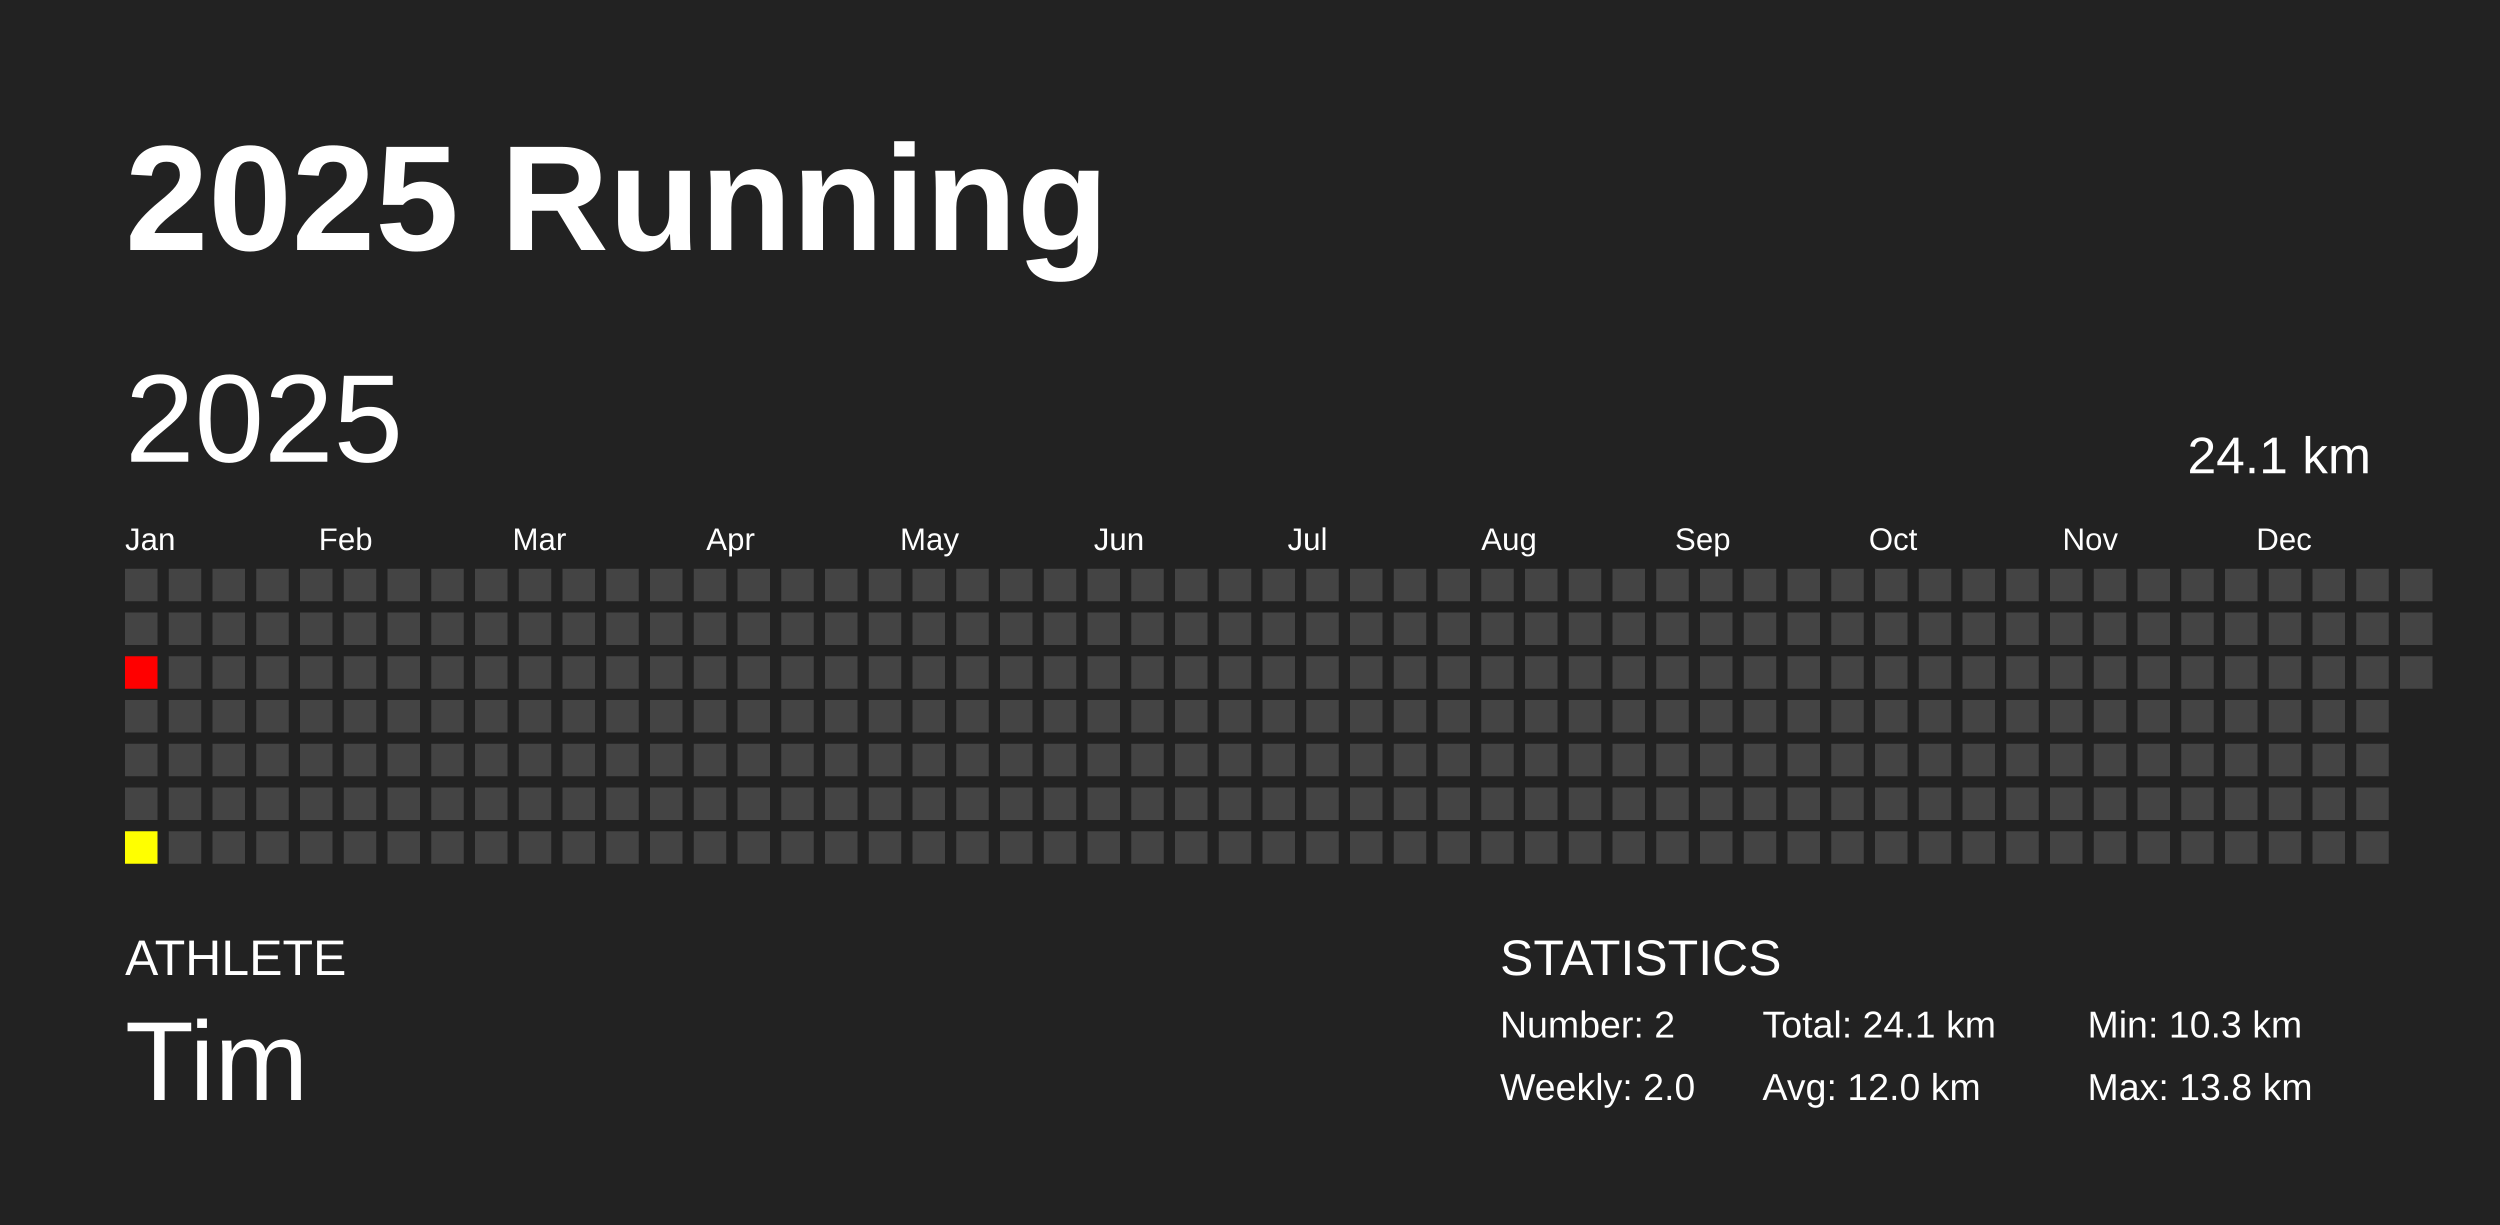
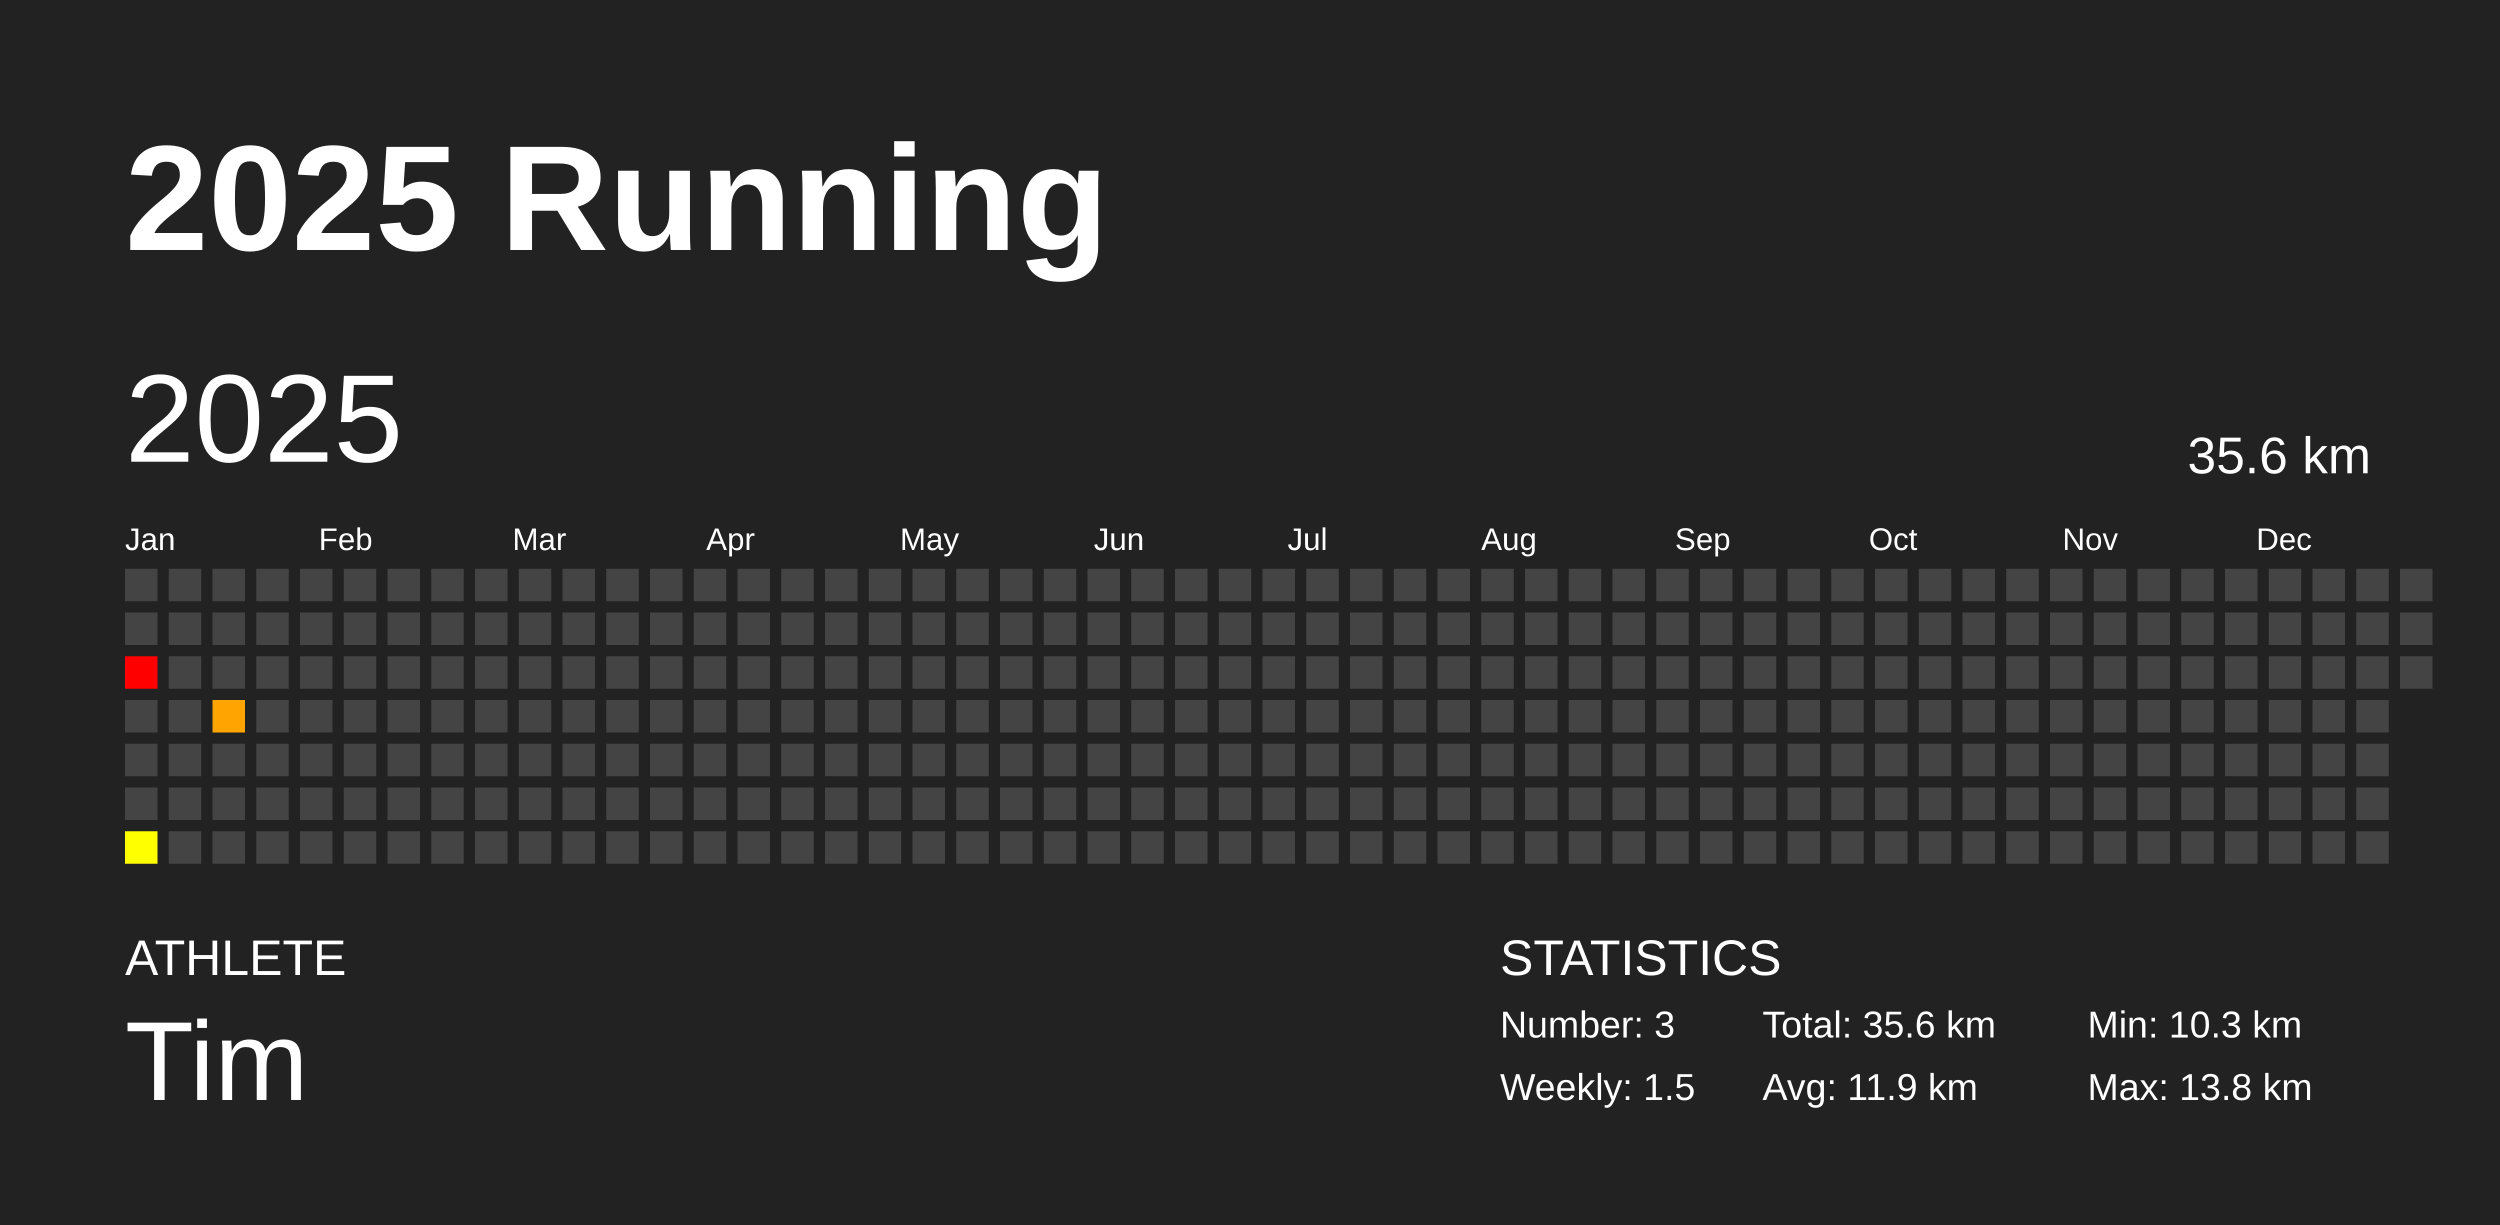
<svg xmlns="http://www.w3.org/2000/svg" baseProfile="full" height="98mm" version="1.1" viewBox="0,0,200,98" width="200mm">
  <defs />
  <rect fill="#222222" height="98" width="200" x="0" y="0" />
  <text fill="#FFFFFF" style="font-size:12px; font-family:Arial; font-weight:bold;" x="10" y="20">2025 Running</text>
  <text fill="#FFFFFF" style="font-size:4px; font-family:Arial" x="10" y="78">ATHLETE</text>
  <text fill="#FFFFFF" style="font-size:9px; font-family:Arial" x="10" y="88">Tim</text>
  <text fill="#FFFFFF" style="font-size:4px; font-family:Arial" x="120" y="78">STATISTICS</text>
-   <text fill="#FFFFFF" style="font-size:3px; font-family:Arial" x="120" y="83">Number: 2</text>
-   <text fill="#FFFFFF" style="font-size:3px; font-family:Arial" x="120" y="88">Weekly: 2.0</text>
-   <text fill="#FFFFFF" style="font-size:3px; font-family:Arial" x="141" y="83">Total: 24.1 km</text>
-   <text fill="#FFFFFF" style="font-size:3px; font-family:Arial" x="141" y="88">Avg: 12.0 km</text>
+   <text fill="#FFFFFF" style="font-size:3px; font-family:Arial" x="120" y="83">Number: 3</text>
+   <text fill="#FFFFFF" style="font-size:3px; font-family:Arial" x="120" y="88">Weekly: 1.5</text>
+   <text fill="#FFFFFF" style="font-size:3px; font-family:Arial" x="141" y="83">Total: 35.6 km</text>
+   <text fill="#FFFFFF" style="font-size:3px; font-family:Arial" x="141" y="88">Avg: 11.9 km</text>
  <text fill="#FFFFFF" style="font-size:3px; font-family:Arial" x="167" y="83">Min: 10.3 km</text>
  <text fill="#FFFFFF" style="font-size:3px; font-family:Arial" x="167" y="88">Max: 13.8 km</text>
  <text dominant-baseline="hanging" fill="#FFFFFF" style="font-size:10.0px; font-family:Arial;" x="10" y="30">2025</text>
-   <text dominant-baseline="hanging" fill="#FFFFFF" style="font-size:4.125px; font-family:Arial;" x="175" y="35">24.1 km</text>
+   <text dominant-baseline="hanging" fill="#FFFFFF" style="font-size:4.125px; font-family:Arial;" x="175" y="35">35.6 km</text>
  <text fill="#FFFFFF" style="font-size:2.5px; font-family:Arial" x="10.0" y="44">Jan</text>
  <text fill="#FFFFFF" style="font-size:2.5px; font-family:Arial" x="25.5" y="44">Feb</text>
  <text fill="#FFFFFF" style="font-size:2.5px; font-family:Arial" x="41.0" y="44">Mar</text>
  <text fill="#FFFFFF" style="font-size:2.5px; font-family:Arial" x="56.5" y="44">Apr</text>
  <text fill="#FFFFFF" style="font-size:2.5px; font-family:Arial" x="72.0" y="44">May</text>
  <text fill="#FFFFFF" style="font-size:2.5px; font-family:Arial" x="87.5" y="44">Jun</text>
  <text fill="#FFFFFF" style="font-size:2.5px; font-family:Arial" x="103.0" y="44">Jul</text>
  <text fill="#FFFFFF" style="font-size:2.5px; font-family:Arial" x="118.5" y="44">Aug</text>
  <text fill="#FFFFFF" style="font-size:2.5px; font-family:Arial" x="134.0" y="44">Sep</text>
  <text fill="#FFFFFF" style="font-size:2.5px; font-family:Arial" x="149.5" y="44">Oct</text>
  <text fill="#FFFFFF" style="font-size:2.5px; font-family:Arial" x="165.0" y="44">Nov</text>
  <text fill="#FFFFFF" style="font-size:2.5px; font-family:Arial" x="180.5" y="44">Dec</text>
  <rect fill="#444444" height="2.6" width="2.6" x="10.0" y="45.5" />
  <rect fill="#444444" height="2.6" width="2.6" x="10.0" y="49.0" />
  <rect fill="#ff0000" height="2.6" width="2.6" x="10.0" y="52.5" />
  <rect fill="#444444" height="2.6" width="2.6" x="10.0" y="56.0" />
  <rect fill="#444444" height="2.6" width="2.6" x="10.0" y="59.5" />
  <rect fill="#444444" height="2.6" width="2.6" x="10.0" y="63.0" />
  <rect fill="#ffff00" height="2.6" width="2.6" x="10.0" y="66.5" />
  <rect fill="#444444" height="2.6" width="2.6" x="13.5" y="45.5" />
  <rect fill="#444444" height="2.6" width="2.6" x="13.5" y="49.0" />
  <rect fill="#444444" height="2.6" width="2.6" x="13.5" y="52.5" />
  <rect fill="#444444" height="2.6" width="2.6" x="13.5" y="56.0" />
  <rect fill="#444444" height="2.6" width="2.6" x="13.5" y="59.5" />
  <rect fill="#444444" height="2.6" width="2.6" x="13.5" y="63.0" />
  <rect fill="#444444" height="2.6" width="2.6" x="13.5" y="66.5" />
  <rect fill="#444444" height="2.6" width="2.6" x="17.0" y="45.5" />
  <rect fill="#444444" height="2.6" width="2.6" x="17.0" y="49.0" />
  <rect fill="#444444" height="2.6" width="2.6" x="17.0" y="52.5" />
-   <rect fill="#444444" height="2.6" width="2.6" x="17.0" y="56.0" />
+   <rect fill="#ffa400" height="2.6" width="2.6" x="17.0" y="56.0" />
  <rect fill="#444444" height="2.6" width="2.6" x="17.0" y="59.5" />
  <rect fill="#444444" height="2.6" width="2.6" x="17.0" y="63.0" />
  <rect fill="#444444" height="2.6" width="2.6" x="17.0" y="66.5" />
  <rect fill="#444444" height="2.6" width="2.6" x="20.5" y="45.5" />
  <rect fill="#444444" height="2.6" width="2.6" x="20.5" y="49.0" />
  <rect fill="#444444" height="2.6" width="2.6" x="20.5" y="52.5" />
  <rect fill="#444444" height="2.6" width="2.6" x="20.5" y="56.0" />
  <rect fill="#444444" height="2.6" width="2.6" x="20.5" y="59.5" />
  <rect fill="#444444" height="2.6" width="2.6" x="20.5" y="63.0" />
  <rect fill="#444444" height="2.6" width="2.6" x="20.5" y="66.5" />
  <rect fill="#444444" height="2.6" width="2.6" x="24.0" y="45.5" />
  <rect fill="#444444" height="2.6" width="2.6" x="24.0" y="49.0" />
  <rect fill="#444444" height="2.6" width="2.6" x="24.0" y="52.5" />
  <rect fill="#444444" height="2.6" width="2.6" x="24.0" y="56.0" />
  <rect fill="#444444" height="2.6" width="2.6" x="24.0" y="59.5" />
  <rect fill="#444444" height="2.6" width="2.6" x="24.0" y="63.0" />
  <rect fill="#444444" height="2.6" width="2.6" x="24.0" y="66.5" />
  <rect fill="#444444" height="2.6" width="2.6" x="27.5" y="45.5" />
  <rect fill="#444444" height="2.6" width="2.6" x="27.5" y="49.0" />
  <rect fill="#444444" height="2.6" width="2.6" x="27.5" y="52.5" />
  <rect fill="#444444" height="2.6" width="2.6" x="27.5" y="56.0" />
  <rect fill="#444444" height="2.6" width="2.6" x="27.5" y="59.5" />
  <rect fill="#444444" height="2.6" width="2.6" x="27.5" y="63.0" />
  <rect fill="#444444" height="2.6" width="2.6" x="27.5" y="66.5" />
  <rect fill="#444444" height="2.6" width="2.6" x="31.0" y="45.5" />
  <rect fill="#444444" height="2.6" width="2.6" x="31.0" y="49.0" />
  <rect fill="#444444" height="2.6" width="2.6" x="31.0" y="52.5" />
  <rect fill="#444444" height="2.6" width="2.6" x="31.0" y="56.0" />
  <rect fill="#444444" height="2.6" width="2.6" x="31.0" y="59.5" />
  <rect fill="#444444" height="2.6" width="2.6" x="31.0" y="63.0" />
  <rect fill="#444444" height="2.6" width="2.6" x="31.0" y="66.5" />
  <rect fill="#444444" height="2.6" width="2.6" x="34.5" y="45.5" />
  <rect fill="#444444" height="2.6" width="2.6" x="34.5" y="49.0" />
  <rect fill="#444444" height="2.6" width="2.6" x="34.5" y="52.5" />
  <rect fill="#444444" height="2.6" width="2.6" x="34.5" y="56.0" />
  <rect fill="#444444" height="2.6" width="2.6" x="34.5" y="59.5" />
  <rect fill="#444444" height="2.6" width="2.6" x="34.5" y="63.0" />
  <rect fill="#444444" height="2.6" width="2.6" x="34.5" y="66.5" />
  <rect fill="#444444" height="2.6" width="2.6" x="38.0" y="45.5" />
  <rect fill="#444444" height="2.6" width="2.6" x="38.0" y="49.0" />
  <rect fill="#444444" height="2.6" width="2.6" x="38.0" y="52.5" />
  <rect fill="#444444" height="2.6" width="2.6" x="38.0" y="56.0" />
  <rect fill="#444444" height="2.6" width="2.6" x="38.0" y="59.5" />
  <rect fill="#444444" height="2.6" width="2.6" x="38.0" y="63.0" />
  <rect fill="#444444" height="2.6" width="2.6" x="38.0" y="66.5" />
  <rect fill="#444444" height="2.6" width="2.6" x="41.5" y="45.5" />
  <rect fill="#444444" height="2.6" width="2.6" x="41.5" y="49.0" />
  <rect fill="#444444" height="2.6" width="2.6" x="41.5" y="52.5" />
  <rect fill="#444444" height="2.6" width="2.6" x="41.5" y="56.0" />
  <rect fill="#444444" height="2.6" width="2.6" x="41.5" y="59.5" />
  <rect fill="#444444" height="2.6" width="2.6" x="41.5" y="63.0" />
  <rect fill="#444444" height="2.6" width="2.6" x="41.5" y="66.5" />
  <rect fill="#444444" height="2.6" width="2.6" x="45.0" y="45.5" />
  <rect fill="#444444" height="2.6" width="2.6" x="45.0" y="49.0" />
  <rect fill="#444444" height="2.6" width="2.6" x="45.0" y="52.5" />
  <rect fill="#444444" height="2.6" width="2.6" x="45.0" y="56.0" />
  <rect fill="#444444" height="2.6" width="2.6" x="45.0" y="59.5" />
  <rect fill="#444444" height="2.6" width="2.6" x="45.0" y="63.0" />
  <rect fill="#444444" height="2.6" width="2.6" x="45.0" y="66.5" />
  <rect fill="#444444" height="2.6" width="2.6" x="48.5" y="45.5" />
  <rect fill="#444444" height="2.6" width="2.6" x="48.5" y="49.0" />
  <rect fill="#444444" height="2.6" width="2.6" x="48.5" y="52.5" />
  <rect fill="#444444" height="2.6" width="2.6" x="48.5" y="56.0" />
  <rect fill="#444444" height="2.6" width="2.6" x="48.5" y="59.5" />
  <rect fill="#444444" height="2.6" width="2.6" x="48.5" y="63.0" />
  <rect fill="#444444" height="2.6" width="2.6" x="48.5" y="66.5" />
  <rect fill="#444444" height="2.6" width="2.6" x="52.0" y="45.5" />
  <rect fill="#444444" height="2.6" width="2.6" x="52.0" y="49.0" />
  <rect fill="#444444" height="2.6" width="2.6" x="52.0" y="52.5" />
  <rect fill="#444444" height="2.6" width="2.6" x="52.0" y="56.0" />
  <rect fill="#444444" height="2.6" width="2.6" x="52.0" y="59.5" />
  <rect fill="#444444" height="2.6" width="2.6" x="52.0" y="63.0" />
  <rect fill="#444444" height="2.6" width="2.6" x="52.0" y="66.5" />
  <rect fill="#444444" height="2.6" width="2.6" x="55.5" y="45.5" />
  <rect fill="#444444" height="2.6" width="2.6" x="55.5" y="49.0" />
  <rect fill="#444444" height="2.6" width="2.6" x="55.5" y="52.5" />
  <rect fill="#444444" height="2.6" width="2.6" x="55.5" y="56.0" />
  <rect fill="#444444" height="2.6" width="2.6" x="55.5" y="59.5" />
  <rect fill="#444444" height="2.6" width="2.6" x="55.5" y="63.0" />
  <rect fill="#444444" height="2.6" width="2.6" x="55.5" y="66.5" />
  <rect fill="#444444" height="2.6" width="2.6" x="59.0" y="45.5" />
  <rect fill="#444444" height="2.6" width="2.6" x="59.0" y="49.0" />
  <rect fill="#444444" height="2.6" width="2.6" x="59.0" y="52.5" />
  <rect fill="#444444" height="2.6" width="2.6" x="59.0" y="56.0" />
  <rect fill="#444444" height="2.6" width="2.6" x="59.0" y="59.5" />
  <rect fill="#444444" height="2.6" width="2.6" x="59.0" y="63.0" />
  <rect fill="#444444" height="2.6" width="2.6" x="59.0" y="66.5" />
  <rect fill="#444444" height="2.6" width="2.6" x="62.5" y="45.5" />
  <rect fill="#444444" height="2.6" width="2.6" x="62.5" y="49.0" />
  <rect fill="#444444" height="2.6" width="2.6" x="62.5" y="52.5" />
  <rect fill="#444444" height="2.6" width="2.6" x="62.5" y="56.0" />
  <rect fill="#444444" height="2.6" width="2.6" x="62.5" y="59.5" />
  <rect fill="#444444" height="2.6" width="2.6" x="62.5" y="63.0" />
  <rect fill="#444444" height="2.6" width="2.6" x="62.5" y="66.5" />
  <rect fill="#444444" height="2.6" width="2.6" x="66.0" y="45.5" />
  <rect fill="#444444" height="2.6" width="2.6" x="66.0" y="49.0" />
  <rect fill="#444444" height="2.6" width="2.6" x="66.0" y="52.5" />
  <rect fill="#444444" height="2.6" width="2.6" x="66.0" y="56.0" />
  <rect fill="#444444" height="2.6" width="2.6" x="66.0" y="59.5" />
  <rect fill="#444444" height="2.6" width="2.6" x="66.0" y="63.0" />
  <rect fill="#444444" height="2.6" width="2.6" x="66.0" y="66.5" />
  <rect fill="#444444" height="2.6" width="2.6" x="69.5" y="45.5" />
  <rect fill="#444444" height="2.6" width="2.6" x="69.5" y="49.0" />
  <rect fill="#444444" height="2.6" width="2.6" x="69.5" y="52.5" />
  <rect fill="#444444" height="2.6" width="2.6" x="69.5" y="56.0" />
  <rect fill="#444444" height="2.6" width="2.6" x="69.5" y="59.5" />
  <rect fill="#444444" height="2.6" width="2.6" x="69.5" y="63.0" />
  <rect fill="#444444" height="2.6" width="2.6" x="69.5" y="66.5" />
  <rect fill="#444444" height="2.6" width="2.6" x="73.0" y="45.5" />
  <rect fill="#444444" height="2.6" width="2.6" x="73.0" y="49.0" />
  <rect fill="#444444" height="2.6" width="2.6" x="73.0" y="52.5" />
  <rect fill="#444444" height="2.6" width="2.6" x="73.0" y="56.0" />
  <rect fill="#444444" height="2.6" width="2.6" x="73.0" y="59.5" />
  <rect fill="#444444" height="2.6" width="2.6" x="73.0" y="63.0" />
  <rect fill="#444444" height="2.6" width="2.6" x="73.0" y="66.5" />
  <rect fill="#444444" height="2.6" width="2.6" x="76.5" y="45.5" />
  <rect fill="#444444" height="2.6" width="2.6" x="76.5" y="49.0" />
  <rect fill="#444444" height="2.6" width="2.6" x="76.5" y="52.5" />
  <rect fill="#444444" height="2.6" width="2.6" x="76.5" y="56.0" />
  <rect fill="#444444" height="2.6" width="2.6" x="76.5" y="59.5" />
  <rect fill="#444444" height="2.6" width="2.6" x="76.5" y="63.0" />
  <rect fill="#444444" height="2.6" width="2.6" x="76.5" y="66.5" />
  <rect fill="#444444" height="2.6" width="2.6" x="80.0" y="45.5" />
  <rect fill="#444444" height="2.6" width="2.6" x="80.0" y="49.0" />
  <rect fill="#444444" height="2.6" width="2.6" x="80.0" y="52.5" />
  <rect fill="#444444" height="2.6" width="2.6" x="80.0" y="56.0" />
  <rect fill="#444444" height="2.6" width="2.6" x="80.0" y="59.5" />
  <rect fill="#444444" height="2.6" width="2.6" x="80.0" y="63.0" />
  <rect fill="#444444" height="2.6" width="2.6" x="80.0" y="66.5" />
  <rect fill="#444444" height="2.6" width="2.6" x="83.5" y="45.5" />
  <rect fill="#444444" height="2.6" width="2.6" x="83.5" y="49.0" />
  <rect fill="#444444" height="2.6" width="2.6" x="83.5" y="52.5" />
  <rect fill="#444444" height="2.6" width="2.6" x="83.5" y="56.0" />
  <rect fill="#444444" height="2.6" width="2.6" x="83.5" y="59.5" />
  <rect fill="#444444" height="2.6" width="2.6" x="83.5" y="63.0" />
  <rect fill="#444444" height="2.6" width="2.6" x="83.5" y="66.5" />
  <rect fill="#444444" height="2.6" width="2.6" x="87.0" y="45.5" />
  <rect fill="#444444" height="2.6" width="2.6" x="87.0" y="49.0" />
  <rect fill="#444444" height="2.6" width="2.6" x="87.0" y="52.5" />
  <rect fill="#444444" height="2.6" width="2.6" x="87.0" y="56.0" />
  <rect fill="#444444" height="2.6" width="2.6" x="87.0" y="59.5" />
  <rect fill="#444444" height="2.6" width="2.6" x="87.0" y="63.0" />
  <rect fill="#444444" height="2.6" width="2.6" x="87.0" y="66.5" />
  <rect fill="#444444" height="2.6" width="2.6" x="90.5" y="45.5" />
  <rect fill="#444444" height="2.6" width="2.6" x="90.5" y="49.0" />
  <rect fill="#444444" height="2.6" width="2.6" x="90.5" y="52.5" />
  <rect fill="#444444" height="2.6" width="2.6" x="90.5" y="56.0" />
  <rect fill="#444444" height="2.6" width="2.6" x="90.5" y="59.5" />
  <rect fill="#444444" height="2.6" width="2.6" x="90.5" y="63.0" />
  <rect fill="#444444" height="2.6" width="2.6" x="90.5" y="66.5" />
  <rect fill="#444444" height="2.6" width="2.6" x="94.0" y="45.5" />
  <rect fill="#444444" height="2.6" width="2.6" x="94.0" y="49.0" />
  <rect fill="#444444" height="2.6" width="2.6" x="94.0" y="52.5" />
  <rect fill="#444444" height="2.6" width="2.6" x="94.0" y="56.0" />
  <rect fill="#444444" height="2.6" width="2.6" x="94.0" y="59.5" />
  <rect fill="#444444" height="2.6" width="2.6" x="94.0" y="63.0" />
  <rect fill="#444444" height="2.6" width="2.6" x="94.0" y="66.5" />
  <rect fill="#444444" height="2.6" width="2.6" x="97.5" y="45.5" />
  <rect fill="#444444" height="2.6" width="2.6" x="97.5" y="49.0" />
  <rect fill="#444444" height="2.6" width="2.6" x="97.5" y="52.5" />
  <rect fill="#444444" height="2.6" width="2.6" x="97.5" y="56.0" />
  <rect fill="#444444" height="2.6" width="2.6" x="97.5" y="59.5" />
  <rect fill="#444444" height="2.6" width="2.6" x="97.5" y="63.0" />
  <rect fill="#444444" height="2.6" width="2.6" x="97.5" y="66.5" />
  <rect fill="#444444" height="2.6" width="2.6" x="101.0" y="45.5" />
  <rect fill="#444444" height="2.6" width="2.6" x="101.0" y="49.0" />
  <rect fill="#444444" height="2.6" width="2.6" x="101.0" y="52.5" />
  <rect fill="#444444" height="2.6" width="2.6" x="101.0" y="56.0" />
  <rect fill="#444444" height="2.6" width="2.6" x="101.0" y="59.5" />
  <rect fill="#444444" height="2.6" width="2.6" x="101.0" y="63.0" />
  <rect fill="#444444" height="2.6" width="2.6" x="101.0" y="66.5" />
  <rect fill="#444444" height="2.6" width="2.6" x="104.5" y="45.5" />
  <rect fill="#444444" height="2.6" width="2.6" x="104.5" y="49.0" />
  <rect fill="#444444" height="2.6" width="2.6" x="104.5" y="52.5" />
  <rect fill="#444444" height="2.6" width="2.6" x="104.5" y="56.0" />
  <rect fill="#444444" height="2.6" width="2.6" x="104.5" y="59.5" />
  <rect fill="#444444" height="2.6" width="2.6" x="104.5" y="63.0" />
  <rect fill="#444444" height="2.6" width="2.6" x="104.5" y="66.5" />
  <rect fill="#444444" height="2.6" width="2.6" x="108.0" y="45.5" />
  <rect fill="#444444" height="2.6" width="2.6" x="108.0" y="49.0" />
  <rect fill="#444444" height="2.6" width="2.6" x="108.0" y="52.5" />
  <rect fill="#444444" height="2.6" width="2.6" x="108.0" y="56.0" />
  <rect fill="#444444" height="2.6" width="2.6" x="108.0" y="59.5" />
  <rect fill="#444444" height="2.6" width="2.6" x="108.0" y="63.0" />
  <rect fill="#444444" height="2.6" width="2.6" x="108.0" y="66.5" />
  <rect fill="#444444" height="2.6" width="2.6" x="111.5" y="45.5" />
  <rect fill="#444444" height="2.6" width="2.6" x="111.5" y="49.0" />
  <rect fill="#444444" height="2.6" width="2.6" x="111.5" y="52.5" />
  <rect fill="#444444" height="2.6" width="2.6" x="111.5" y="56.0" />
  <rect fill="#444444" height="2.6" width="2.6" x="111.5" y="59.5" />
  <rect fill="#444444" height="2.6" width="2.6" x="111.5" y="63.0" />
  <rect fill="#444444" height="2.6" width="2.6" x="111.5" y="66.5" />
  <rect fill="#444444" height="2.6" width="2.6" x="115.0" y="45.5" />
  <rect fill="#444444" height="2.6" width="2.6" x="115.0" y="49.0" />
  <rect fill="#444444" height="2.6" width="2.6" x="115.0" y="52.5" />
  <rect fill="#444444" height="2.6" width="2.6" x="115.0" y="56.0" />
  <rect fill="#444444" height="2.6" width="2.6" x="115.0" y="59.5" />
  <rect fill="#444444" height="2.6" width="2.6" x="115.0" y="63.0" />
  <rect fill="#444444" height="2.6" width="2.6" x="115.0" y="66.5" />
  <rect fill="#444444" height="2.6" width="2.6" x="118.5" y="45.5" />
  <rect fill="#444444" height="2.6" width="2.6" x="118.5" y="49.0" />
  <rect fill="#444444" height="2.6" width="2.6" x="118.5" y="52.5" />
  <rect fill="#444444" height="2.6" width="2.6" x="118.5" y="56.0" />
  <rect fill="#444444" height="2.6" width="2.6" x="118.5" y="59.5" />
  <rect fill="#444444" height="2.6" width="2.6" x="118.5" y="63.0" />
  <rect fill="#444444" height="2.6" width="2.6" x="118.5" y="66.5" />
  <rect fill="#444444" height="2.6" width="2.6" x="122.0" y="45.5" />
  <rect fill="#444444" height="2.6" width="2.6" x="122.0" y="49.0" />
  <rect fill="#444444" height="2.6" width="2.6" x="122.0" y="52.5" />
  <rect fill="#444444" height="2.6" width="2.6" x="122.0" y="56.0" />
  <rect fill="#444444" height="2.6" width="2.6" x="122.0" y="59.5" />
  <rect fill="#444444" height="2.6" width="2.6" x="122.0" y="63.0" />
  <rect fill="#444444" height="2.6" width="2.6" x="122.0" y="66.5" />
  <rect fill="#444444" height="2.6" width="2.6" x="125.5" y="45.5" />
  <rect fill="#444444" height="2.6" width="2.6" x="125.5" y="49.0" />
  <rect fill="#444444" height="2.6" width="2.6" x="125.5" y="52.5" />
  <rect fill="#444444" height="2.6" width="2.6" x="125.5" y="56.0" />
  <rect fill="#444444" height="2.6" width="2.6" x="125.5" y="59.5" />
  <rect fill="#444444" height="2.6" width="2.6" x="125.5" y="63.0" />
  <rect fill="#444444" height="2.6" width="2.6" x="125.5" y="66.5" />
  <rect fill="#444444" height="2.6" width="2.6" x="129.0" y="45.5" />
  <rect fill="#444444" height="2.6" width="2.6" x="129.0" y="49.0" />
  <rect fill="#444444" height="2.6" width="2.6" x="129.0" y="52.5" />
  <rect fill="#444444" height="2.6" width="2.6" x="129.0" y="56.0" />
  <rect fill="#444444" height="2.6" width="2.6" x="129.0" y="59.5" />
  <rect fill="#444444" height="2.6" width="2.6" x="129.0" y="63.0" />
  <rect fill="#444444" height="2.6" width="2.6" x="129.0" y="66.5" />
  <rect fill="#444444" height="2.6" width="2.6" x="132.5" y="45.5" />
  <rect fill="#444444" height="2.6" width="2.6" x="132.5" y="49.0" />
  <rect fill="#444444" height="2.6" width="2.6" x="132.5" y="52.5" />
  <rect fill="#444444" height="2.6" width="2.6" x="132.5" y="56.0" />
  <rect fill="#444444" height="2.6" width="2.6" x="132.5" y="59.5" />
  <rect fill="#444444" height="2.6" width="2.6" x="132.5" y="63.0" />
  <rect fill="#444444" height="2.6" width="2.6" x="132.5" y="66.5" />
  <rect fill="#444444" height="2.6" width="2.6" x="136.0" y="45.5" />
  <rect fill="#444444" height="2.6" width="2.6" x="136.0" y="49.0" />
  <rect fill="#444444" height="2.6" width="2.6" x="136.0" y="52.5" />
  <rect fill="#444444" height="2.6" width="2.6" x="136.0" y="56.0" />
  <rect fill="#444444" height="2.6" width="2.6" x="136.0" y="59.5" />
  <rect fill="#444444" height="2.6" width="2.6" x="136.0" y="63.0" />
  <rect fill="#444444" height="2.6" width="2.6" x="136.0" y="66.5" />
  <rect fill="#444444" height="2.6" width="2.6" x="139.5" y="45.5" />
  <rect fill="#444444" height="2.6" width="2.6" x="139.5" y="49.0" />
  <rect fill="#444444" height="2.6" width="2.6" x="139.5" y="52.5" />
  <rect fill="#444444" height="2.6" width="2.6" x="139.5" y="56.0" />
  <rect fill="#444444" height="2.6" width="2.6" x="139.5" y="59.5" />
  <rect fill="#444444" height="2.6" width="2.6" x="139.5" y="63.0" />
  <rect fill="#444444" height="2.6" width="2.6" x="139.5" y="66.5" />
  <rect fill="#444444" height="2.6" width="2.6" x="143.0" y="45.5" />
  <rect fill="#444444" height="2.6" width="2.6" x="143.0" y="49.0" />
  <rect fill="#444444" height="2.6" width="2.6" x="143.0" y="52.5" />
  <rect fill="#444444" height="2.6" width="2.6" x="143.0" y="56.0" />
  <rect fill="#444444" height="2.6" width="2.6" x="143.0" y="59.5" />
  <rect fill="#444444" height="2.6" width="2.6" x="143.0" y="63.0" />
  <rect fill="#444444" height="2.6" width="2.6" x="143.0" y="66.5" />
  <rect fill="#444444" height="2.6" width="2.6" x="146.5" y="45.5" />
  <rect fill="#444444" height="2.6" width="2.6" x="146.5" y="49.0" />
  <rect fill="#444444" height="2.6" width="2.6" x="146.5" y="52.5" />
  <rect fill="#444444" height="2.6" width="2.6" x="146.5" y="56.0" />
  <rect fill="#444444" height="2.6" width="2.6" x="146.5" y="59.5" />
  <rect fill="#444444" height="2.6" width="2.6" x="146.5" y="63.0" />
  <rect fill="#444444" height="2.6" width="2.6" x="146.5" y="66.5" />
  <rect fill="#444444" height="2.6" width="2.6" x="150.0" y="45.5" />
  <rect fill="#444444" height="2.6" width="2.6" x="150.0" y="49.0" />
  <rect fill="#444444" height="2.6" width="2.6" x="150.0" y="52.5" />
  <rect fill="#444444" height="2.6" width="2.6" x="150.0" y="56.0" />
  <rect fill="#444444" height="2.6" width="2.6" x="150.0" y="59.5" />
  <rect fill="#444444" height="2.6" width="2.6" x="150.0" y="63.0" />
  <rect fill="#444444" height="2.6" width="2.6" x="150.0" y="66.5" />
  <rect fill="#444444" height="2.6" width="2.6" x="153.5" y="45.5" />
  <rect fill="#444444" height="2.6" width="2.6" x="153.5" y="49.0" />
  <rect fill="#444444" height="2.6" width="2.6" x="153.5" y="52.5" />
  <rect fill="#444444" height="2.6" width="2.6" x="153.5" y="56.0" />
  <rect fill="#444444" height="2.6" width="2.6" x="153.5" y="59.5" />
  <rect fill="#444444" height="2.6" width="2.6" x="153.5" y="63.0" />
  <rect fill="#444444" height="2.6" width="2.6" x="153.5" y="66.5" />
  <rect fill="#444444" height="2.6" width="2.6" x="157.0" y="45.5" />
  <rect fill="#444444" height="2.6" width="2.6" x="157.0" y="49.0" />
  <rect fill="#444444" height="2.6" width="2.6" x="157.0" y="52.5" />
  <rect fill="#444444" height="2.6" width="2.6" x="157.0" y="56.0" />
  <rect fill="#444444" height="2.6" width="2.6" x="157.0" y="59.5" />
  <rect fill="#444444" height="2.6" width="2.6" x="157.0" y="63.0" />
  <rect fill="#444444" height="2.6" width="2.6" x="157.0" y="66.5" />
  <rect fill="#444444" height="2.6" width="2.6" x="160.5" y="45.5" />
  <rect fill="#444444" height="2.6" width="2.6" x="160.5" y="49.0" />
  <rect fill="#444444" height="2.6" width="2.6" x="160.5" y="52.5" />
  <rect fill="#444444" height="2.6" width="2.6" x="160.5" y="56.0" />
  <rect fill="#444444" height="2.6" width="2.6" x="160.5" y="59.5" />
  <rect fill="#444444" height="2.6" width="2.6" x="160.5" y="63.0" />
  <rect fill="#444444" height="2.6" width="2.6" x="160.5" y="66.5" />
  <rect fill="#444444" height="2.6" width="2.6" x="164.0" y="45.5" />
  <rect fill="#444444" height="2.6" width="2.6" x="164.0" y="49.0" />
  <rect fill="#444444" height="2.6" width="2.6" x="164.0" y="52.5" />
  <rect fill="#444444" height="2.6" width="2.6" x="164.0" y="56.0" />
  <rect fill="#444444" height="2.6" width="2.6" x="164.0" y="59.5" />
  <rect fill="#444444" height="2.6" width="2.6" x="164.0" y="63.0" />
  <rect fill="#444444" height="2.6" width="2.6" x="164.0" y="66.5" />
  <rect fill="#444444" height="2.6" width="2.6" x="167.5" y="45.5" />
  <rect fill="#444444" height="2.6" width="2.6" x="167.5" y="49.0" />
  <rect fill="#444444" height="2.6" width="2.6" x="167.5" y="52.5" />
  <rect fill="#444444" height="2.6" width="2.6" x="167.5" y="56.0" />
  <rect fill="#444444" height="2.6" width="2.6" x="167.5" y="59.5" />
  <rect fill="#444444" height="2.6" width="2.6" x="167.5" y="63.0" />
  <rect fill="#444444" height="2.6" width="2.6" x="167.5" y="66.5" />
  <rect fill="#444444" height="2.6" width="2.6" x="171.0" y="45.5" />
  <rect fill="#444444" height="2.6" width="2.6" x="171.0" y="49.0" />
  <rect fill="#444444" height="2.6" width="2.6" x="171.0" y="52.5" />
  <rect fill="#444444" height="2.6" width="2.6" x="171.0" y="56.0" />
  <rect fill="#444444" height="2.6" width="2.6" x="171.0" y="59.5" />
  <rect fill="#444444" height="2.6" width="2.6" x="171.0" y="63.0" />
  <rect fill="#444444" height="2.6" width="2.6" x="171.0" y="66.5" />
  <rect fill="#444444" height="2.6" width="2.6" x="174.5" y="45.5" />
  <rect fill="#444444" height="2.6" width="2.6" x="174.5" y="49.0" />
  <rect fill="#444444" height="2.6" width="2.6" x="174.5" y="52.5" />
  <rect fill="#444444" height="2.6" width="2.6" x="174.5" y="56.0" />
  <rect fill="#444444" height="2.6" width="2.6" x="174.5" y="59.5" />
  <rect fill="#444444" height="2.6" width="2.6" x="174.5" y="63.0" />
  <rect fill="#444444" height="2.6" width="2.6" x="174.5" y="66.5" />
  <rect fill="#444444" height="2.6" width="2.6" x="178.0" y="45.5" />
  <rect fill="#444444" height="2.6" width="2.6" x="178.0" y="49.0" />
  <rect fill="#444444" height="2.6" width="2.6" x="178.0" y="52.5" />
  <rect fill="#444444" height="2.6" width="2.6" x="178.0" y="56.0" />
  <rect fill="#444444" height="2.6" width="2.6" x="178.0" y="59.5" />
  <rect fill="#444444" height="2.6" width="2.6" x="178.0" y="63.0" />
  <rect fill="#444444" height="2.6" width="2.6" x="178.0" y="66.5" />
  <rect fill="#444444" height="2.6" width="2.6" x="181.5" y="45.5" />
  <rect fill="#444444" height="2.6" width="2.6" x="181.5" y="49.0" />
  <rect fill="#444444" height="2.6" width="2.6" x="181.5" y="52.5" />
  <rect fill="#444444" height="2.6" width="2.6" x="181.5" y="56.0" />
  <rect fill="#444444" height="2.6" width="2.6" x="181.5" y="59.5" />
  <rect fill="#444444" height="2.6" width="2.6" x="181.5" y="63.0" />
  <rect fill="#444444" height="2.6" width="2.6" x="181.5" y="66.5" />
  <rect fill="#444444" height="2.6" width="2.6" x="185.0" y="45.5" />
  <rect fill="#444444" height="2.6" width="2.6" x="185.0" y="49.0" />
  <rect fill="#444444" height="2.6" width="2.6" x="185.0" y="52.5" />
  <rect fill="#444444" height="2.6" width="2.6" x="185.0" y="56.0" />
  <rect fill="#444444" height="2.6" width="2.6" x="185.0" y="59.5" />
  <rect fill="#444444" height="2.6" width="2.6" x="185.0" y="63.0" />
  <rect fill="#444444" height="2.6" width="2.6" x="185.0" y="66.5" />
  <rect fill="#444444" height="2.6" width="2.6" x="188.5" y="45.5" />
  <rect fill="#444444" height="2.6" width="2.6" x="188.5" y="49.0" />
  <rect fill="#444444" height="2.6" width="2.6" x="188.5" y="52.5" />
  <rect fill="#444444" height="2.6" width="2.6" x="188.5" y="56.0" />
  <rect fill="#444444" height="2.6" width="2.6" x="188.5" y="59.5" />
  <rect fill="#444444" height="2.6" width="2.6" x="188.5" y="63.0" />
  <rect fill="#444444" height="2.6" width="2.6" x="188.5" y="66.5" />
  <rect fill="#444444" height="2.6" width="2.6" x="192.0" y="45.5" />
  <rect fill="#444444" height="2.6" width="2.6" x="192.0" y="49.0" />
  <rect fill="#444444" height="2.6" width="2.6" x="192.0" y="52.5" />
</svg>
